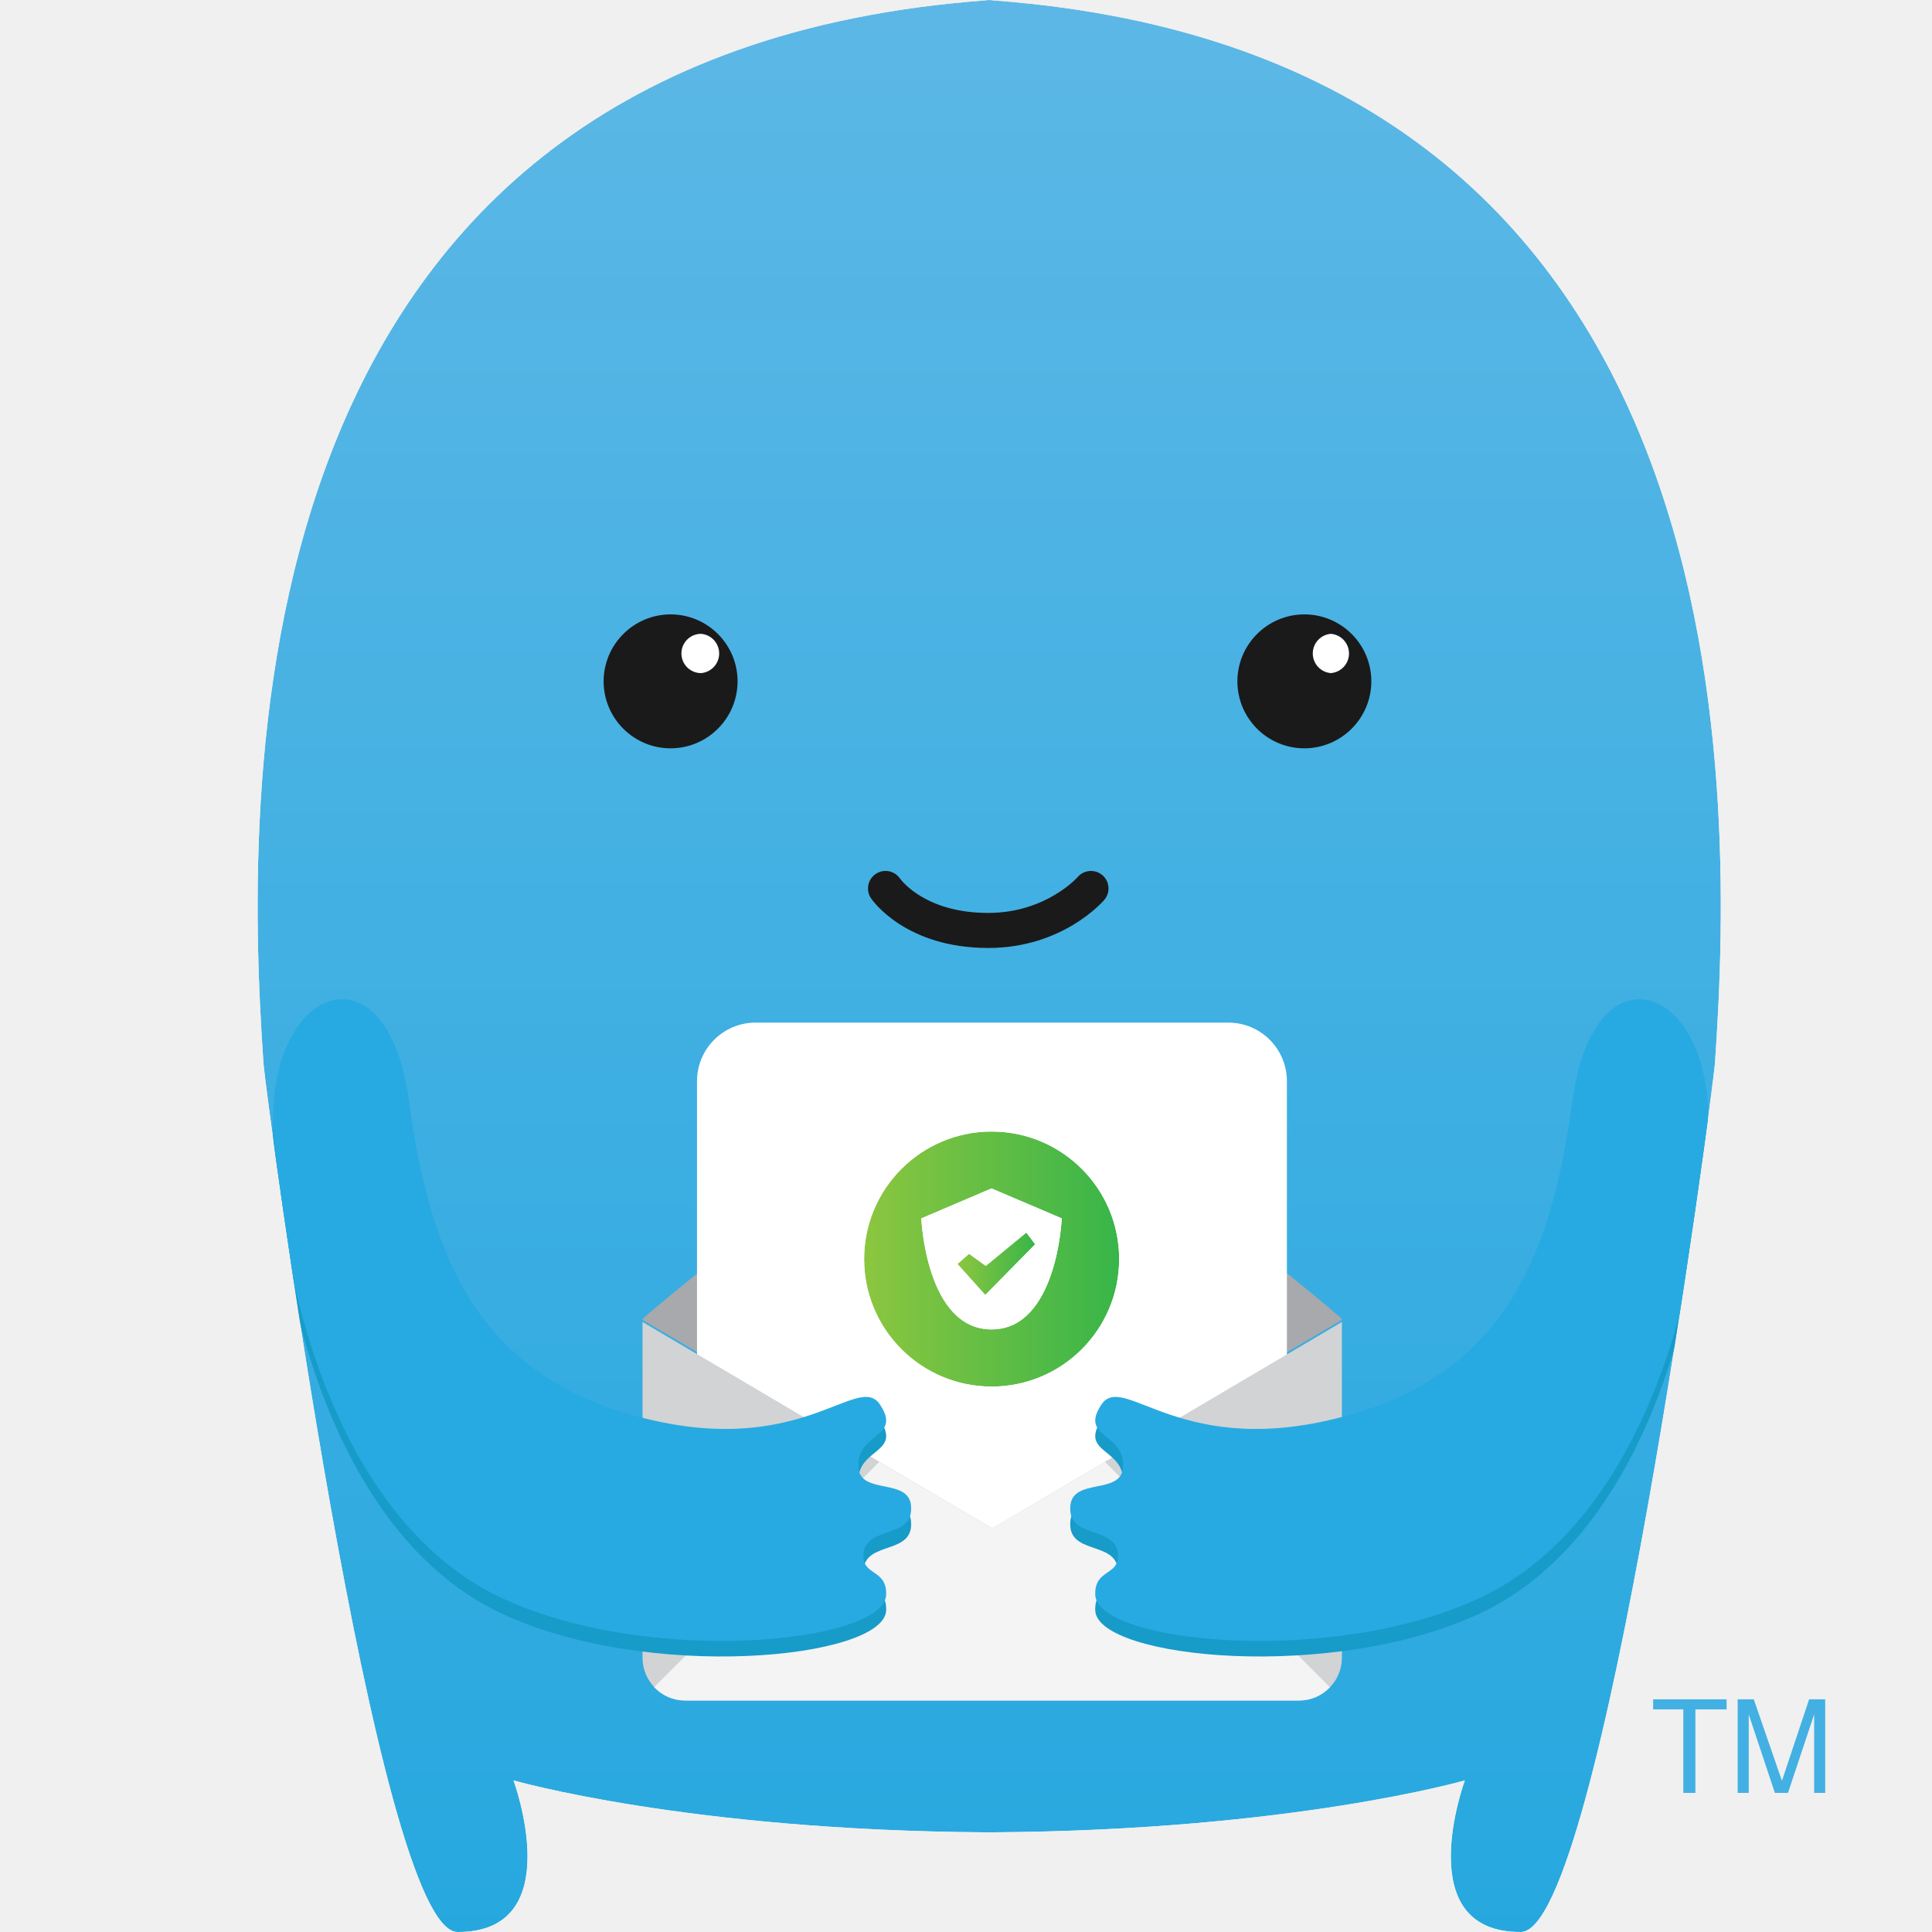
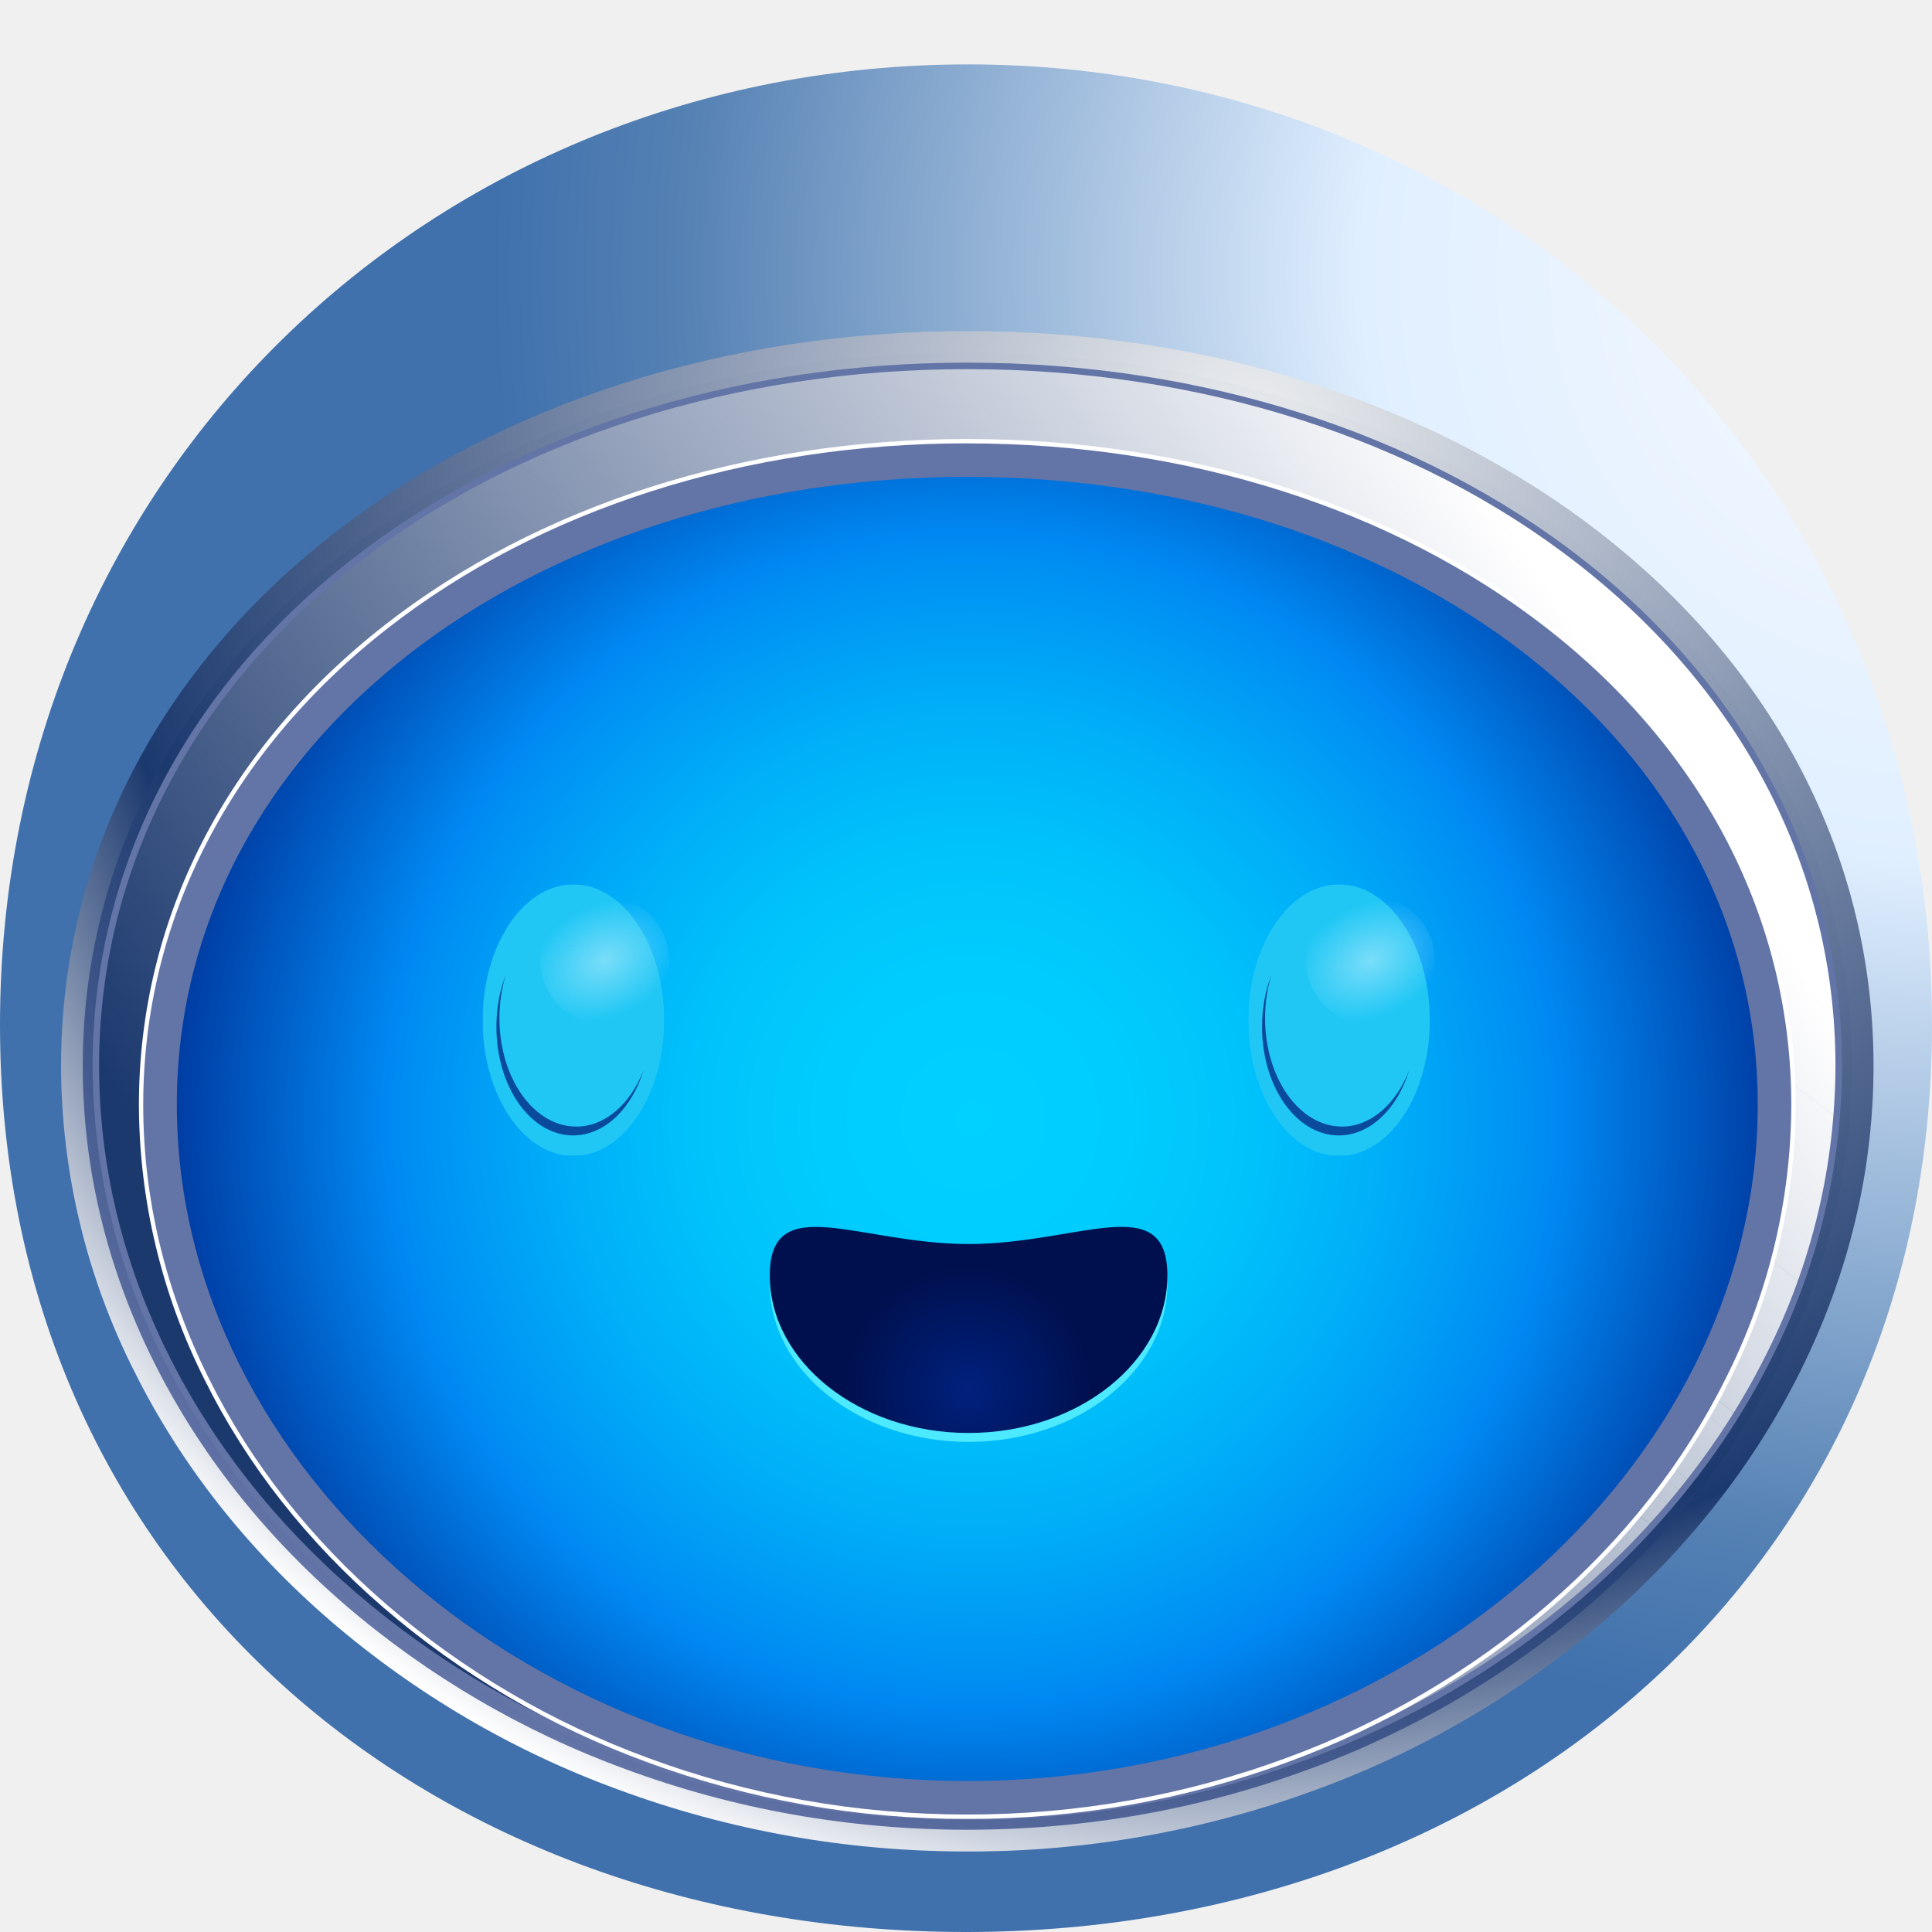
<svg xmlns="http://www.w3.org/2000/svg" xmlns:xlink="http://www.w3.org/1999/xlink" width="30" height="30">
  <defs>
-     <path id="a" d="M11.36 0a.418.418 0 0 0-.062.006C-.385.876-.222 11.998.092 16.522.117 16.887 1.843 29.994 3.104 30c1.74.008.87-2.354.87-2.354s2.687.776 7.324.806h.125c4.636-.03 7.323-.806 7.323-.806s-.87 2.362.87 2.354c1.26-.006 2.987-13.113 3.013-13.478.314-4.524.477-15.646-11.206-16.516 0 0-.034-.006-.056-.006h-.007" />
-     <path id="d" d="M11.36 0a.418.418 0 0 0-.062.006C-.385.876-.222 11.998.092 16.522.117 16.887 1.843 29.994 3.104 30c1.74.008.87-2.354.87-2.354s2.687.776 7.324.806h.125c4.636-.03 7.323-.806 7.323-.806s-.87 2.362.87 2.354c1.26-.006 2.987-13.113 3.013-13.478.314-4.524.477-15.646-11.206-16.516 0 0-.034-.006-.056-.006h-.007" />
-     <path id="f" d="M11.36 0a.418.418 0 0 0-.062.006C-.385.876-.222 11.998.092 16.522.117 16.887 1.843 29.994 3.104 30c1.74.008.87-2.354.87-2.354s2.687.776 7.324.806h.125c4.636-.03 7.323-.806 7.323-.806s-.87 2.362.87 2.354c1.26-.006 2.987-13.113 3.013-13.478.314-4.524.477-15.646-11.206-16.516 0 0-.034-.006-.056-.006h-.007" />
-     <path id="h" d="M11.36 0a.418.418 0 0 0-.062.006C-.385.876-.222 11.998.092 16.522.117 16.887 1.843 29.994 3.104 30c1.74.008.87-2.354.87-2.354s2.687.776 7.324.806h.125c4.636-.03 7.323-.806 7.323-.806s-.87 2.362.87 2.354c1.26-.006 2.987-13.113 3.013-13.478.314-4.524.477-15.646-11.206-16.516 0 0-.034-.006-.056-.006h-.007" />
-     <path id="j" d="M11.36 0a.418.418 0 0 0-.062.006C-.385.876-.222 11.998.092 16.522.117 16.887 1.843 29.994 3.104 30c1.74.008.87-2.354.87-2.354s2.687.776 7.324.806h.125c4.636-.03 7.323-.806 7.323-.806s-.87 2.362.87 2.354c1.26-.006 2.987-13.113 3.013-13.478.314-4.524.477-15.646-11.206-16.516 0 0-.034-.006-.056-.006h-.007" />
-     <path id="l" d="M11.36 0a.418.418 0 0 0-.062.006C-.385.876-.222 11.998.092 16.522.117 16.887 1.843 29.994 3.104 30c1.74.008.87-2.354.87-2.354s2.687.776 7.324.806h.125c4.636-.03 7.323-.806 7.323-.806s-.87 2.362.87 2.354c1.26-.006 2.987-13.113 3.013-13.478.314-4.524.477-15.646-11.206-16.516 0 0-.034-.006-.056-.006h-.007" />
-     <path id="n" d="M11.36 0a.418.418 0 0 0-.062.006C-.385.876-.222 11.998.092 16.522.117 16.887 1.843 29.994 3.104 30c1.74.008.87-2.354.87-2.354s2.687.776 7.324.806h.125c4.636-.03 7.323-.806 7.323-.806s-.87 2.362.87 2.354c1.26-.006 2.987-13.113 3.013-13.478.314-4.524.477-15.646-11.206-16.516 0 0-.034-.006-.056-.006h-.007" />
-     <path id="p" d="M11.36 0a.418.418 0 0 0-.062.006C-.385.876-.222 11.998.092 16.522.117 16.887 1.843 29.994 3.104 30c1.74.008.87-2.354.87-2.354s2.687.776 7.324.806h.125c4.636-.03 7.323-.806 7.323-.806s-.87 2.362.87 2.354c1.26-.006 2.987-13.113 3.013-13.478.314-4.524.477-15.646-11.206-16.516 0 0-.034-.006-.056-.006h-.007" />
-     <path id="r" d="M11.36 0a.418.418 0 0 0-.062.006C-.385.876-.222 11.998.092 16.522.117 16.887 1.843 29.994 3.104 30c1.74.008.87-2.354.87-2.354s2.687.776 7.324.806h.125c4.636-.03 7.323-.806 7.323-.806s-.87 2.362.87 2.354c1.26-.006 2.987-13.113 3.013-13.478.314-4.524.477-15.646-11.206-16.516 0 0-.034-.006-.056-.006h-.007" />
-     <path id="t" d="M11.36 0a.418.418 0 0 0-.062.006C-.385.876-.222 11.998.092 16.522.117 16.887 1.843 29.994 3.104 30c1.74.008.87-2.354.87-2.354s2.687.776 7.324.806h.125c4.636-.03 7.323-.806 7.323-.806s-.87 2.362.87 2.354c1.26-.006 2.987-13.113 3.013-13.478.314-4.524.477-15.646-11.206-16.516 0 0-.034-.006-.056-.006h-.007" />
-     <path id="v" d="M11.36 0a.418.418 0 0 0-.062.006C-.385.876-.222 11.998.092 16.522.117 16.887 1.843 29.994 3.104 30c1.74.008.87-2.354.87-2.354s2.687.776 7.324.806h.125c4.636-.03 7.323-.806 7.323-.806s-.87 2.362.87 2.354c1.26-.006 2.987-13.113 3.013-13.478.314-4.524.477-15.646-11.206-16.516 0 0-.034-.006-.056-.006h-.007" />
-     <path id="x" d="M11.36 0a.418.418 0 0 0-.062.006C-.385.876-.222 11.998.092 16.522.117 16.887 1.843 29.994 3.104 30c1.74.008.87-2.354.87-2.354s2.687.776 7.324.806h.125c4.636-.03 7.323-.806 7.323-.806s-.87 2.362.87 2.354c1.26-.006 2.987-13.113 3.013-13.478.314-4.524.477-15.646-11.206-16.516 0 0-.034-.006-.056-.006h-.007" />
-     <path id="z" d="M.44.518.18.33 0 .488l.432.481h.001l.774-.787L1.07 0z" />
-     <path id="C" d="M0 1.98a1.98 1.98 0 1 0 3.96.003A1.98 1.98 0 0 0 0 1.98m.888-.63 1.09-.465 1.091.465s-.072 1.724-1.09 1.724S.888 1.351.888 1.351" />
-     <linearGradient id="b" x1="50%" x2="50%" y1="-2.782%" y2="99.64%">
-       <stop offset="0%" stop-color="#5EB8E6" />
-       <stop offset="100%" stop-color="#26A8DF" />
-     </linearGradient>
-     <linearGradient id="A" x1=".001%" x2="100.006%" y1="49.999%" y2="49.999%">
-       <stop offset="0%" stop-color="#8CC63F" />
-       <stop offset="100%" stop-color="#38B549" />
-     </linearGradient>
-     <linearGradient id="D" x1="-.001%" x2="100.001%" y1="49.999%" y2="49.999%">
-       <stop offset="0%" stop-color="#8CC63F" />
-       <stop offset="100%" stop-color="#38B549" />
+     <radialGradient id="a" cx="100.758%" cy="11.323%" r="77.82%" fx="100.758%" fy="11.323%" gradientTransform="matrix(.9667 0 0 1 .034 0)">
+       <stop offset="0%" stop-color="#F8FAFF" />
+       <stop offset="40.366%" stop-color="#E0EFFF" />
+       <stop offset="86.53%" stop-color="#5682B4" />
+       <stop offset="100%" stop-color="#4071AD" />
+     </radialGradient>
+     <radialGradient id="b" cx="65.35%" cy="7.927%" r="97.174%" fx="65.35%" fy="7.927%" gradientTransform="matrix(.8389 0 0 1 .105 0)">
+       <stop offset="0%" stop-color="#F1F2F2" />
+       <stop offset="77%" stop-color="#1C396E" />
+       <stop offset="100%" stop-color="#FFF" />
+     </radialGradient>
+     <radialGradient id="c" cx="65.348%" cy="7.926%" r="97.252%" fx="65.348%" fy="7.926%" gradientTransform="matrix(.8349 0 0 1 .108 0)">
+       <stop offset="0%" stop-color="#F1F2F2" />
+       <stop offset="77%" stop-color="#1C396E" />
+       <stop offset="100%" stop-color="#6374A7" />
+     </radialGradient>
+     <radialGradient id="i" cx="50.383%" cy="49.228%" r="65.441%" fx="50.383%" fy="49.228%" gradientTransform="matrix(.8249 0 0 1 .088 0)">
+       <stop offset="0%" stop-color="#01D1FE" />
+       <stop offset="17%" stop-color="#00CDFD" />
+       <stop offset="33%" stop-color="#00C2FB" />
+       <stop offset="48%" stop-color="#00AFF8" />
+       <stop offset="63%" stop-color="#0095F4" />
+       <stop offset="69%" stop-color="#0088F2" />
+       <stop offset="100%" stop-color="#002A90" />
+     </radialGradient>
+     <radialGradient id="j" cx="50%" cy="78.872%" r="60.702%" fx="50%" fy="78.872%" gradientTransform="matrix(.5184 0 0 1 .24 0)">
+       <stop offset="0%" stop-color="#00217D" />
+       <stop offset="100%" stop-color="#00104E" />
+     </radialGradient>
+     <radialGradient id="m" cx="50%" cy="-352.347%" r="0%" fx="50%" fy="-352.347%" gradientTransform="matrix(1 0 0 .6686 0 -1.168)">
+       <stop offset="0%" stop-color="#001F5C" />
+       <stop offset="100%" stop-color="#000B34" />
+     </radialGradient>
+     <radialGradient id="n" cx="50.009%" cy="50.02%" r="61.13%" fx="50.009%" fy="50.02%" gradientTransform="scale(1 .7089) rotate(-76.033 .631 .603)">
+       <stop offset="0%" stop-color="#FFF" stop-opacity=".4" />
+       <stop offset="100%" stop-color="#F8FAFF" stop-opacity="0" />
+     </radialGradient>
+     <ellipse id="k" cx="1.409" cy="2.108" rx="1.409" ry="2.108" />
+     <ellipse id="o" cx="1.409" cy="2.108" rx="1.409" ry="2.108" />
+     <path id="d" d="M13.532 22.529a15.03 15.03 0 0 1-5.243-.931 13.94 13.94 0 0 1-4.295-2.52c-1.246-1.077-2.227-2.325-2.916-3.71A10.03 10.03 0 0 1 0 10.868c0-3.03 1.427-5.81 4.017-7.832C6.527 1.078 9.906 0 13.532 0c3.626 0 7.005 1.078 9.515 3.036 2.59 2.021 4.017 4.803 4.017 7.833 0 1.547-.363 3.06-1.079 4.499-.689 1.385-1.67 2.633-2.915 3.71a13.926 13.926 0 0 1-4.295 2.52 15.038 15.038 0 0 1-5.243.93Z" />
+     <path id="g" d="M12.83 21.36c-1.718 0-3.39-.298-4.971-.884a13.208 13.208 0 0 1-4.072-2.389c-1.181-1.02-2.111-2.204-2.764-3.517A9.508 9.508 0 0 1 0 10.304c0-2.872 1.353-5.51 3.808-7.426C6.188 1.022 9.391 0 12.83 0c3.438 0 6.641 1.022 9.02 2.878 2.457 1.916 3.809 4.553 3.809 7.426a9.507 9.507 0 0 1-1.023 4.266c-.653 1.313-1.583 2.496-2.764 3.517a13.208 13.208 0 0 1-4.072 2.39c-1.58.585-3.253.882-4.97.882Z" />
+     <linearGradient id="e" x1="15.365%" x2="93.253%" y1="75.751%" y2="33.066%">
+       <stop offset="0%" stop-color="#1C396E" />
+       <stop offset="100%" stop-color="#FFF" />
    </linearGradient>
  </defs>
  <g fill="none" fill-rule="evenodd">
-     <g transform="translate(4)">
-       <mask id="c" fill="#fff">
-         <use xlink:href="#a" />
-       </mask>
-       <path fill="url(#b)" fill-rule="nonzero" d="M11.36 0a.418.418 0 0 0-.062.006C-.385.876-.222 11.998.092 16.522.117 16.887 1.843 29.994 3.104 30c1.74.008.87-2.354.87-2.354s2.687.776 7.324.806h.125c4.636-.03 7.323-.806 7.323-.806s-.87 2.362.87 2.354c1.26-.006 2.987-13.113 3.013-13.478.314-4.524.477-15.646-11.206-16.516 0 0-.034-.006-.056-.006h-.007" mask="url(#c)" />
+     <path fill="url(#a)" fill-rule="nonzero" d="M30 14.915C30 23.399 23.284 29 15 29 6.716 29 0 23.486 0 14.915 0 6.345 6.748 0 15.032 0 23.316 0 30 6.431 30 14.915Z" transform="translate(0 1)" />
+     <g fill-rule="nonzero">
+       <path fill="url(#b)" d="M14.072 23.609c-1.876 0-3.703-.325-5.43-.965a14.479 14.479 0 0 1-4.46-2.618c-1.301-1.124-2.326-2.429-3.047-3.878A10.564 10.564 0 0 1 0 11.408c0-3.2 1.5-6.132 4.225-8.257C6.829 1.119 10.326 0 14.072 0c3.746 0 7.243 1.119 9.847 3.15 2.725 2.126 4.225 5.059 4.225 8.259 0 1.63-.382 3.225-1.135 4.74-.721 1.448-1.746 2.753-3.046 3.878a14.479 14.479 0 0 1-4.46 2.617 15.58 15.58 0 0 1-5.431.965Z" transform="translate(.948 5.141)" />
+       <path fill="url(#c)" d="M14.072 23.271c-1.835 0-3.623-.317-5.313-.943a14.143 14.143 0 0 1-4.357-2.556c-1.266-1.095-2.263-2.365-2.965-3.774-.73-1.467-1.1-3.01-1.1-4.59 0-3.093 1.455-5.931 4.096-7.991C6.978 1.43 10.4.337 14.073.337c3.67 0 7.093 1.094 9.639 3.08 2.64 2.06 4.095 4.907 4.095 7.992 0 1.578-.37 3.122-1.1 4.589-.7 1.41-1.698 2.679-2.965 3.774a14.136 14.136 0 0 1-4.356 2.556c-1.69.626-3.478.943-5.314.943Z" transform="translate(.948 5.141)" />
    </g>
-     <g transform="translate(4)">
-       <mask id="e" fill="#fff">
+     <g transform="translate(1.488 5.681)">
+       <mask id="f" fill="#fff">
        <use xlink:href="#d" />
      </mask>
-       <path fill="#1A1A1A" fill-rule="nonzero" d="M16.254 11.62a1.042 1.042 0 0 0 1.04-1.04 1.041 1.041 0 0 0-1.04-1.04 1.042 1.042 0 0 0-1.04 1.04c.001.574.466 1.04 1.04 1.04" mask="url(#e)" />
+       <g fill="url(#e)" fill-rule="nonzero" mask="url(#f)">
+         <path d="M14.06 22.529 0 11.749V6.803l.285-.371L21.07 22.367l-.125.162H14.06ZM0 11.749l14.06 10.78H9.246L0 15.439v-3.69Zm0 3.69 9.246 7.09H0v-7.09ZM.731 5.85l20.784 15.934-.445.58L.285 6.432l.446-.58Zm.127-.166 20.785 15.934-.043.055-.042.056-.043.055L.731 5.85l.042-.056.043-.055.042-.055Zm.17-.221 20.785 15.934-.042.055-.073-.056.072.056-.042.055-.042.056-.043.055L.859 5.684.9 5.629l.085-.11.043-.056Zm.128-.167L21.94 21.23l-.042.056-.043.055-.042.055L1.028 5.462l.043-.055.043-.055.042-.056Zm.17-.221 20.785 15.934-.043.055-.042.056-.145-.111.145.11-.043.056-.042.055L1.156 5.296l.043-.055.042-.055.043-.056.042-.055Zm.256-.332 20.784 15.934-.043.055-.042.055-.043.055-.042.056-.216-.166.216.166-.042.055-.043.056L1.327 5.075l.042-.055.043-.056.042-.055.042-.056.043-.055.043-.055Zm.17-.222 20.784 15.934-.042.056-.043.055-.043.055-.042.056L1.58 4.743l.043-.056.043-.055.042-.055.043-.056Zm.127-.166 20.785 15.934-.043.055-.042.056-.043.055L1.752 4.521l.042-.055.073.055-.073-.055.043-.056.042-.055Zm.17-.221 20.785 15.934-.043.055-.042.055-.043.055-.042.056L1.879 4.355l.043-.055.042-.056.145.11-.144-.11.042-.055.043-.055Zm.298-.388L23.131 19.68l-.042.055-.043.056-.042.055-.043.055-.042.056-.043.055-.042.055L2.049 4.133l.043-.055.073.056-.073-.056.043-.055.042-.056.042-.055.043-.055.144.11-.144-.11.042-.056.043-.055Zm.128-.166 20.784 15.934-.042.055-.043.055-.042.056L2.347 3.746l.043-.055.042-.056.145.11-.145-.11.043-.055Zm.17-.222 20.784 15.934-.042.055-.043.056-.042.055-.043.056L2.475 3.58l.042-.056.073.056-.072-.056.042-.055.042-.055.043-.056Zm.298-.387 20.784 15.934-.042.055-.043.055-.042.056-.043.055L2.772 3.192l.043-.055.073.055-.073-.055.043-.056.042-.055.043-.055Zm.723-.941L24.45 17.963l-.042.056-.043.055-.042.055L3.538 2.195l.043-.055.042-.055.043-.055ZM5.154.09 25.94 16.025l-.043.056-.432-.331.432.33-.043.056-.042.055-.043.055L4.984.312l.043-.055.042-.055.043-.055.042-.056ZM14.445 0l12.618 9.674v.176L14.216 0h.23Zm9.07 19.181-.043.056-.043.055L2.645 3.358l.042-.055.043-.056.144.111-.144-.11.043-.056 20.784 15.934-.043.055-.288-.22.288.22Zm.254-.332-.042.056L2.942 2.97l.043-.056.073.056-.073-.056.043-.055.042-.055 20.784 15.934-.042.055-.043.055-.144-.11.144.11Zm.213-.277-.042.056-.043.055-.042.055L3.07 2.804l.043-.055.042-.055.043-.056.144.111-.144-.11.042-.056 20.785 15.934-.043.056-.145-.112.145.111Zm.085-.11-.042.055L3.24 2.583l.043-.055.145.11-.145-.11.042-.056.043-.055L24.152 18.35l-.042.055-.043.056-.289-.222.29.222Zm.17-.222-.042.055-.043.056L3.368 2.417l.042-.056.043-.055.144.11-.144-.11.043-.055.042-.056L24.322 18.13l-.042.056-.043.055-.144-.11.144.11Zm.298-.388-.043.056-.042.055L3.666 2.03l.042-.055.042-.056.217.167-.216-.166.042-.056 20.784 15.934-.042.056-.217-.167.217.166Zm.17-.221-.042.055-.043.056-.043.055L3.793 1.863l.043-.055.144.11-.144-.11.042-.056.043-.055.144.11-.144-.11.042-.055 20.785 15.934-.043.055-.145-.11.145.11Zm.085-.11-.042.054L3.963 1.642l.043-.056.145.111-.145-.11.043-.056.042-.055L24.875 17.41l-.042.055-.043.055-.144-.11.144.11Zm.17-.223-.042.056-.043.055L4.091 1.475l.042-.055.043-.055.144.11-.144-.11.043-.056.042-.055 20.784 15.934-.042.055-.042.056-.145-.111.144.11Zm.128-.166-.043.056L4.261 1.254l.043-.056.144.111-.144-.11.042-.055.043-.056 20.784 15.934-.042.055-.043.055-.289-.22.289.22Zm.17-.22-.042.054-.043.056L4.39 1.088l.042-.055.043-.056.144.11-.144-.11.042-.055.043-.056L25.343 16.8l-.043.056-.042.055-.144-.11.144.11Zm.17-.222-.042.055-.043.055L4.56.866 4.6.811l.043-.055.144.11-.144-.11L4.687.7 25.47 16.634l-.043.056-.145-.111.145.11Zm.085-.111-.042.055L4.686.7 4.73.645l.145.11-.145-.11.043-.055.042-.056.043-.055L25.64 16.413l-.043.055-.042.055-.043.056-.144-.11.144.11Zm.213-.277-.043.055-.042.055L4.856.478 4.9.423l.04-.055.145.11-.144-.11.042-.055L25.77 16.246l-.043.056-.289-.221.289.22Zm1.337-6.012v.176l-6.02-4.616 6.02 4.616v.44l-4.016-3.08 4.016 3.08v.176L20.24 5.85l6.823 5.232v.44l-6.639-5.09 6.64 5.09v.176L23.85 9.234l3.213 2.464v.44l-5.32-4.08 5.32 4.08v.176l-7.187-5.51 7.187 5.51v.44l-4.59-3.52 4.59 3.52v.176l-4.016-3.08 4.016 3.08v.44l-6.427-4.928 6.427 4.928v.176L21.44 9.234l5.623 4.312v.44l-4.59-3.52 4.59 3.52v.175l-6.426-4.927 6.426 4.927v.401l-.019.025-.042.055L14.307 4.91l12.695 9.733-.043.056-.042.055-5.018-3.847 5.018 3.847-.043.056-.085.11-2.824-2.165 2.824 2.165-.042.056-.043.055-6.182-4.74 6.182 4.74-.043.055-.042.056-6.097-4.675 6.097 4.675-.043.055-.042.055-.042.056-.043.055-1.796-1.376 1.796 1.376-.043.056-5.655-4.336 5.655 4.336-.042.055-.043.055-6.258-4.798 6.258 4.798-.042.056-.043.055-12.84-9.844 12.84 9.844-.042.055-.043.056-.042.055-.043.056-.043.055-6.763-5.186 6.763 5.186-.042.055-.042.054L5.154.091l.043-.055L5.226 0h3.023l1.563 1.198L8.248 0H9.97l.84.645L9.97 0h.803l.552.423L10.773 0h1.148l.84.645-.84-.645h1.147l.625.479L13.068 0h1.148l12.847 9.85v.44l-5.79-4.44 5.79 4.44ZM17.085 0h9.978v7.826l-3.444-2.64 3.444 2.64v.616l-4.392-3.367 4.392 3.367v.616l-3.426-2.627 3.426 2.627v.176l-4.63-3.55 4.63 3.55v.44L14.445 0h.115l1.275.977L14.56 0h1.033l.84.645-.84-.645h1.148l1.419 1.088L16.74 0h.345l.191.147L17.085 0Z" />
+       </g>
    </g>
-     <g transform="translate(4)">
-       <mask id="g" fill="#fff">
-         <use xlink:href="#f" />
+     <path fill="#6374A7" fill-rule="nonzero" d="M15.02 28.26c-1.817 0-3.587-.314-5.26-.933a13.989 13.989 0 0 1-4.31-2.53c-1.252-1.081-2.236-2.335-2.928-3.726a10.08 10.08 0 0 1-1.084-4.521c0-3.046 1.433-5.842 4.036-7.873 2.519-1.965 5.909-3.046 9.546-3.046 3.637 0 7.027 1.082 9.546 3.046 2.603 2.031 4.036 4.827 4.036 7.873a10.08 10.08 0 0 1-1.083 4.521c-.692 1.391-1.678 2.645-2.928 3.726a13.985 13.985 0 0 1-4.31 2.53 15.09 15.09 0 0 1-5.26.934h-.001Zm0-22.528c-3.615 0-6.983 1.074-9.483 3.025-2.578 2.011-3.998 4.779-3.998 7.793 0 1.539.361 3.045 1.073 4.477.686 1.379 1.663 2.622 2.904 3.694a13.885 13.885 0 0 0 4.28 2.51c1.66.616 3.419.928 5.224.928 1.806 0 3.564-.312 5.225-.927a13.892 13.892 0 0 0 4.28-2.51c1.24-1.073 2.217-2.317 2.903-3.695a9.978 9.978 0 0 0 1.073-4.477c0-3.014-1.42-5.782-3.997-7.793-2.5-1.95-5.869-3.025-9.483-3.025h-.001Z" />
+     <g transform="translate(2.19 6.85)">
+       <mask id="h" fill="#fff">
+         <use xlink:href="#g" />
      </mask>
-       <path fill="#FFF" fill-rule="nonzero" d="M16.666 10.452a.306.306 0 0 0 0-.61.306.306 0 0 0 0 .61" mask="url(#g)" />
+       <g fill="#6374A7" fill-rule="nonzero" mask="url(#h)">
+         <path d="M7.02-.269v.235h.044l.074-.203v.203h.055c.02-.058.041-.115.063-.172v.172h.066l.051-.14v.14h.078l.04-.108v.108h.09l.028-.077v.077h.101l.017-.046v.046h.112l.006-.014v.014h.124l.02-.054.027-.07v.124H8.1l.09-.233v.233h.04c.024-.066.05-.132.076-.198v.198h.053c.02-.055.042-.11.064-.164v.164h.066l.05-.13v.13h.08l.037-.094v.094h.372l.012-.029.035-.085v.114h.364l.051-.125v.125h.36l.003-.006v.006h.411l.05-.114v.114h.365l.026-.058.067-.144v.202h.324l.03-.063v.063h.39l.06-.12v.12h.362l.017-.034.064-.123v.157h.345a7.3 7.3 0 0 1 .093-.173v.173h.336l.003-.005v.005h.431c.029-.048.057-.096.087-.143v.143h.354l.002-.004.06-.094v.098h.386l.022-.033v.033h.436l.05-.068v.068h.421l.047-.059v.059h.444l.004-.005v.005h.515a5.14 5.14 0 0 1 .065-.063v.063h.502l.034-.027v.027h.63c.142-.085.287-.16.434-.223v.223h.574l.06-.015a2.608 2.608 0 0 1 1.269.015h.768v-.153c.08.046.158.097.235.153h.55v-.114c.04.037.078.075.115.114h.438v-.167c.045.054.089.11.13.167h.435V-.17c.03.044.058.09.085.136h.482v-.018l.009.018h.456V-.07l.015.035h.454v-.012l.004.012h.37V-.25c.027.07.053.143.078.216h.398v-.134c.015.044.028.089.042.134h.432v-.01l.002.01h.384v-.177l.045.177h.143v.798a7.826 7.826 0 0 1 0 1.843v1.51h.08a9.176 9.176 0 0 1-.08.25v.618h.18a9.945 9.945 0 0 1-.18.423v.513h.174c-.056.11-.113.22-.173.33v.664h.049l-.05.079v.54h.097l-.096.14v.51h.096l-.096.127v.544h.05l-.05.06v.407h.15l-.15.174V9.8h.234c-.077.087-.155.172-.234.257v.05h.117a15.25 15.25 0 0 1-.08.085h.164a13 13 0 0 1-.201.213v.097h.073l-.073.075v.012h.156l-.156.16v.151h.016l-.016.017v.073h.096l-.091.09h.171l-.176.172v.143h.023l-.023.023v.07h.1l-.097.092h.175l-.178.166v.152h.012l-.012.01v.084h.087l-.087.078v.017h.16a7.166 7.166 0 0 1-.16.144v.066h.109a19.06 19.06 0 0 1-.11.096v.113h.054l-.053.046v.051h.125l-.113.097h.185l-.197.17v.254h.07l-.07.059v.041h.14l-.121.1h.19c-.07.057-.139.114-.21.17v.044h.139l-.138.111v.105h.063l-.063.05v.052h.13a17.04 17.04 0 0 1-.13.102h.196l-.196.154v.064h.115l-.115.088v.13h.03l-.03.023v.08h.094l-.094.071v.032h.159l-.138.104h.201l-.222.167v.054h.13a18.68 18.68 0 0 1-.13.096v.126h.034l-.034.024v.081h.095l-.095.07v.036h.157l-.147.106h.208l-.218.156v.068h.114l-.114.08v.144h.007l-.007.005v.103h.066l-.066.045v.062h.124a19.69 19.69 0 0 1-.124.086v.022h.183l-.183.125v.102h.068l-.068.046v.062h.125l-.125.084v.143h.005l-.005.003v.107h.06l-.06.04v.07h.117a19.85 19.85 0 0 1-.117.077v.032h.172l-.166.11h.222l-.228.148v.082h.099l-.1.064v.046h.155l-.155.1v.132h.02l-.02.012v.099h.072l-.072.045v.066h.125l-.125.078v.033h.18l-.179.111h.231c-.077.049-.154.097-.232.144v.09h.088l-.088.054v.059h.14l-.14.085v.027h.191l-.19.116v.12h.04l-.04.023v.089h.09l-.124.074v2.226h-5.306c-.18.047-.361.091-.542.133v-.1l-.146.001a19.1 19.1 0 0 1-.735.147v-.132c-.29.052-.58.097-.87.135v-.13c-.572.074-1.144.12-1.714.138-.96.03-1.913-.022-2.85-.158h-.573v.044l-.04-.008v.14a16.09 16.09 0 0 1-.841-.176h-.04v.131c-.213-.05-.424-.105-.634-.165H0V0h1.04l.032-.11v.076h.105l.016-.055v.055h.111l.01-.035v.035h.118l.004-.015v.015h.123l.064-.218v.218h.063l.059-.196v.196h.069l.052-.175v.175h.075l.046-.153v.153h.082l.038-.13v.13h.089l.032-.109v.109h.096l.026-.087v.087h.101l.02-.065v.065h.108l.012-.043v.043h.115l.006-.021v.02h.122l.031-.102.032-.104v.207h.064l.014-.047.043-.137v.184h.07l.019-.058.031-.102v.16h.079v-.001l.041-.135v.136h.087l.003-.012.031-.1v.112h.093l.028-.09v.09h.1L3.62-.1v.066h.108l.013-.043v.043h.114l.068-.214v.214h.06l.06-.188v.188h.068c.017-.055.034-.11.052-.163v.163h.076l.044-.138v.138h.084l.036-.113v.113h.092l.028-.088v.088h.1l.02-.063v.063h.108l.012-.038v.038h.116l.004-.013v.013h.124l.015-.048.04-.12v.168h.074l.007-.022.04-.12v.142h.08l.01-.026.028-.088v.114h.09l.03-.087v.087h.099c.026-.078.052-.156.08-.234v.234h.048l.07-.206v.206h.059l.06-.178v.178h.068l.052-.15v.15h.076l.042-.121v.12h.087l.032-.092v.093h.097L6.313-.1v.065h.107l.012-.036v.036h.116l.003-.008v.008h.126l.021-.059.028-.08v.139h.08l.001-.004a8.2 8.2 0 0 1 .038-.104v.108h.09v-.002L7.02-.27Z" />
+       </g>
    </g>
-     <g transform="translate(4)">
-       <mask id="i" fill="#fff">
-         <use xlink:href="#h" />
-       </mask>
-       <path fill="#1A1A1A" fill-rule="nonzero" d="M6.413 11.62a1.042 1.042 0 0 0 1.04-1.04 1.041 1.041 0 0 0-1.04-1.04 1.042 1.042 0 0 0-1.04 1.04c.001.574.466 1.04 1.04 1.04" mask="url(#i)" />
+     <path fill="#FFF" fill-rule="nonzero" d="M15.02 28.244a14.29 14.29 0 0 1-4.982-.885 13.235 13.235 0 0 1-4.082-2.395c-1.185-1.024-2.118-2.211-2.773-3.528a9.54 9.54 0 0 1-1.026-4.281c0-2.883 1.357-5.53 3.822-7.453 2.385-1.86 5.596-2.885 9.041-2.885 3.446 0 6.656 1.024 9.042 2.885 2.464 1.923 3.821 4.57 3.821 7.453a9.543 9.543 0 0 1-1.026 4.28c-.655 1.318-1.588 2.505-2.772 3.529a13.249 13.249 0 0 1-4.082 2.395 14.29 14.29 0 0 1-4.982.885h-.001Zm0-21.36c-3.43 0-6.627 1.02-9 2.872-2.448 1.91-3.796 4.537-3.796 7.399 0 1.461.343 2.891 1.02 4.25.65 1.31 1.578 2.49 2.756 3.508a13.178 13.178 0 0 0 4.06 2.383c1.578.584 3.246.88 4.96.88 1.713 0 3.381-.296 4.958-.88a13.172 13.172 0 0 0 4.062-2.383c1.177-1.018 2.105-2.198 2.756-3.507a9.475 9.475 0 0 0 1.019-4.251c0-2.862-1.348-5.49-3.796-7.4-2.373-1.85-5.57-2.87-9-2.87Z" />
+     <path fill="url(#i)" fill-rule="nonzero" d="M27.294 16.155c0 5.637-5.495 10.5-12.274 10.5-6.778 0-12.274-4.863-12.274-10.5s5.496-9.75 12.274-9.75c6.779 0 12.274 4.113 12.274 9.75Z" transform="translate(0 1)" />
+     <g fill-rule="nonzero">
+       <path fill="#4DE9FE" d="M18.127 19.943c0 1.337-1.382 2.447-3.087 2.447-1.705 0-3.087-1.11-3.087-2.447 0-1.336 1.382-.488 3.087-.488 1.705 0 3.087-.849 3.087.488Z" />
+       <path fill="url(#j)" d="M6.174.754C6.174 2.09 4.792 3.2 3.087 3.2 1.382 3.2 0 2.09 0 .754S1.382.266 3.087.266c1.705 0 3.087-.85 3.087.488Z" transform="translate(11.953 19.051)" />
    </g>
-     <g transform="translate(4)">
-       <mask id="k" fill="#fff">
-         <use xlink:href="#j" />
-       </mask>
-       <path fill="#FFF" fill-rule="nonzero" d="M6.886 10.452a.306.306 0 0 0 0-.61.305.305 0 0 0 0 .61" mask="url(#k)" />
+     <g transform="translate(7.495 13.603)">
+       <g transform="translate(0 .13)">
+         <mask id="l" fill="#fff">
+           <use xlink:href="#k" />
+         </mask>
+         <g fill="#20C7F5" fill-rule="nonzero" mask="url(#l)">
+           <path d="M0 4.231h2.819v.027H0v-.027Zm0-.121h2.819v.1H0v-.1Zm0-.35h2.819v.35H0v-.35Zm2.819.003H0v-.1h2.819v.1Zm0-.1H0V0h2.819v3.663Z" />
+         </g>
+       </g>
+       <g fill-rule="nonzero">
+         <ellipse cx="1.409" cy="2.108" fill="url(#m)" rx="1.409" ry="2.108" />
+         <path fill="#021B7C" d="M1.452 3.89C.793 3.89.26 3.137.26 2.206c0-.237.035-.464.098-.669-.093.24-.145.514-.145.805 0 .931.534 1.686 1.192 1.686.49 0 .912-.419 1.095-1.017-.202.525-.596.88-1.048.88Z" opacity=".73" />
+       </g>
+       <circle cx="1.897" cy="1.312" r="1" fill="url(#n)" fill-rule="nonzero" transform="rotate(-26.98 1.897 1.312)" />
    </g>
-     <g transform="translate(4)">
-       <mask id="m" fill="#fff">
-         <use xlink:href="#l" />
-       </mask>
-       <path fill="#1A1A1A" fill-rule="nonzero" d="M13.116 13.588a.273.273 0 0 0-.382.031c-.005.006-.496.557-1.389.557-.952 0-1.332-.483-1.37-.534a.272.272 0 1 0-.449.308c.021.031.534.77 1.82.77 1.152 0 1.775-.716 1.801-.746a.274.274 0 0 0-.03-.386" mask="url(#m)" />
+     <g transform="translate(19.384 13.603)">
+       <g transform="translate(0 .13)">
+         <mask id="p" fill="#fff">
+           <use xlink:href="#o" />
+         </mask>
+         <g fill="#20C7F5" fill-rule="nonzero" mask="url(#p)">
+           <path d="M0 4.231h2.819v.027H0v-.027Zm0-.121h2.819v.1H0v-.1Zm0-.35h2.819v.35H0v-.35Zm2.819.003H0v-.1h2.819v.1Zm0-.1H0V0h2.819v3.663Z" />
+         </g>
+       </g>
+       <g fill-rule="nonzero">
+         <ellipse cx="1.409" cy="2.108" fill="url(#m)" rx="1.409" ry="2.108" />
+         <path fill="#021B7C" d="M1.452 3.89C.793 3.89.26 3.137.26 2.206c0-.237.035-.464.098-.669-.093.24-.145.514-.145.805 0 .931.534 1.686 1.192 1.686.49 0 .912-.419 1.095-1.017-.202.525-.596.88-1.048.88Z" opacity=".73" />
+       </g>
+       <circle cx="1.897" cy="1.312" r="1" fill="url(#n)" fill-rule="nonzero" transform="rotate(-26.98 1.897 1.312)" />
    </g>
-     <g transform="translate(4)">
-       <mask id="o" fill="#fff">
-         <use xlink:href="#n" />
-       </mask>
-       <path fill="#A7A9AC" fill-rule="nonzero" d="m16.836 20.496-5.429 3.205-5.43-3.205v-.009c.005-.02.305-.27.762-.642l.012-.01c1.5-1.22 4.656-3.715 4.656-3.715s3.156 2.496 4.655 3.714c.464.377.77.632.774.653v.01" mask="url(#o)" />
-     </g>
-     <g transform="translate(4)">
-       <mask id="q" fill="#fff">
-         <use xlink:href="#p" />
-       </mask>
-       <path fill="#FFF" fill-rule="nonzero" d="M9.214 24.17h5.859a.91.91 0 0 0 .91-.911v-6.47a.91.91 0 0 0-.91-.91h-7.34a.91.91 0 0 0-.91.91v4.986l2.391 2.395Z" mask="url(#q)" />
-     </g>
-     <g transform="translate(4)">
-       <mask id="s" fill="#fff">
-         <use xlink:href="#r" />
-       </mask>
-       <path fill="#D1D3D4" fill-rule="nonzero" d="M16.837 20.527v5.215a.664.664 0 0 1-.662.662H6.637a.662.662 0 0 1-.66-.662v-5.215l5.43 3.205 5.43-3.205Z" mask="url(#s)" />
-     </g>
-     <g transform="translate(4)">
-       <mask id="u" fill="#fff">
-         <use xlink:href="#t" />
-       </mask>
-       <path fill="#F4F4F4" fill-rule="nonzero" d="m16.652 26.2-3.495-3.5-1.751 1.034L9.653 22.7l-3.495 3.498a.655.655 0 0 0 .478.208h9.538a.658.658 0 0 0 .478-.208" mask="url(#u)" />
-     </g>
-     <g transform="translate(4)">
-       <mask id="w" fill="#fff">
-         <use xlink:href="#v" />
-       </mask>
-       <path fill="#179BC9" fill-rule="nonzero" d="M.245 17.757c.121 2.848 1.169 6.157 3.506 7.279 2.288 1.097 5.984.72 6.009-.03.014-.407-.377-.291-.352-.63.033-.458.79-.222.738-.758-.043-.434-.787-.16-.816-.59-.038-.546.684-.45.335-.976-.349-.525-1.24.895-3.838.165-2.343-.659-3.138-2.357-3.475-4.87-.337-2.515-2.2-1.792-2.107.41m22.277 0c-.12 2.848-1.168 6.157-3.506 7.279-2.288 1.097-5.984.72-6.009-.03-.013-.407.377-.291.352-.63-.033-.458-.791-.222-.738-.758.043-.434.788-.16.817-.59.037-.546-.684-.45-.336-.976.35-.525 1.24.895 3.838.165 2.343-.659 3.138-2.357 3.475-4.87.337-2.515 2.2-1.792 2.107.41" mask="url(#w)" />
-     </g>
-     <g transform="translate(4)">
-       <mask id="y" fill="#fff">
-         <use xlink:href="#x" />
-       </mask>
-       <path fill="#27AAE1" fill-rule="nonzero" d="M.245 17.515c.121 2.848 1.169 6.158 3.506 7.28 2.288 1.097 5.984.72 6.009-.031.014-.407-.377-.29-.352-.63.033-.458.79-.222.738-.757-.043-.434-.787-.16-.816-.59-.038-.547.684-.451.335-.976-.349-.526-1.24.895-3.838.164-2.343-.659-3.138-2.356-3.475-4.87-.337-2.515-2.2-1.792-2.107.41m22.277 0c-.12 2.848-1.168 6.158-3.506 7.28-2.288 1.097-5.984.72-6.009-.031-.013-.407.377-.29.352-.63-.033-.458-.791-.222-.738-.757.043-.434.788-.16.817-.59.037-.547-.684-.451-.336-.976.35-.526 1.24.895 3.838.164 2.343-.659 3.138-2.356 3.475-4.87.337-2.515 2.2-1.792 2.107.41" mask="url(#y)" />
-     </g>
-     <g transform="translate(14.867 19.139)">
-       <mask id="B" fill="#fff">
-         <use xlink:href="#z" />
-       </mask>
-       <path fill="url(#A)" fill-rule="nonzero" d="M.44.518.18.33 0 .488l.432.481h.001l.774-.787L1.07 0z" mask="url(#B)" />
-     </g>
-     <g transform="translate(13.418 17.569)">
-       <mask id="E" fill="#fff">
-         <use xlink:href="#C" />
-       </mask>
-       <path fill="url(#D)" fill-rule="nonzero" d="M0 1.98a1.98 1.98 0 1 0 3.96.003A1.98 1.98 0 0 0 0 1.98m.888-.63 1.09-.465 1.091.465s-.072 1.724-1.09 1.724S.888 1.351.888 1.351" mask="url(#E)" />
-     </g>
-     <text fill="#43B0E3" fill-rule="nonzero" font-family="Helvetica" font-size="2" transform="translate(25.623 25.84)">
-       <tspan x="0" y="2">TM</tspan>
-     </text>
  </g>
</svg>
